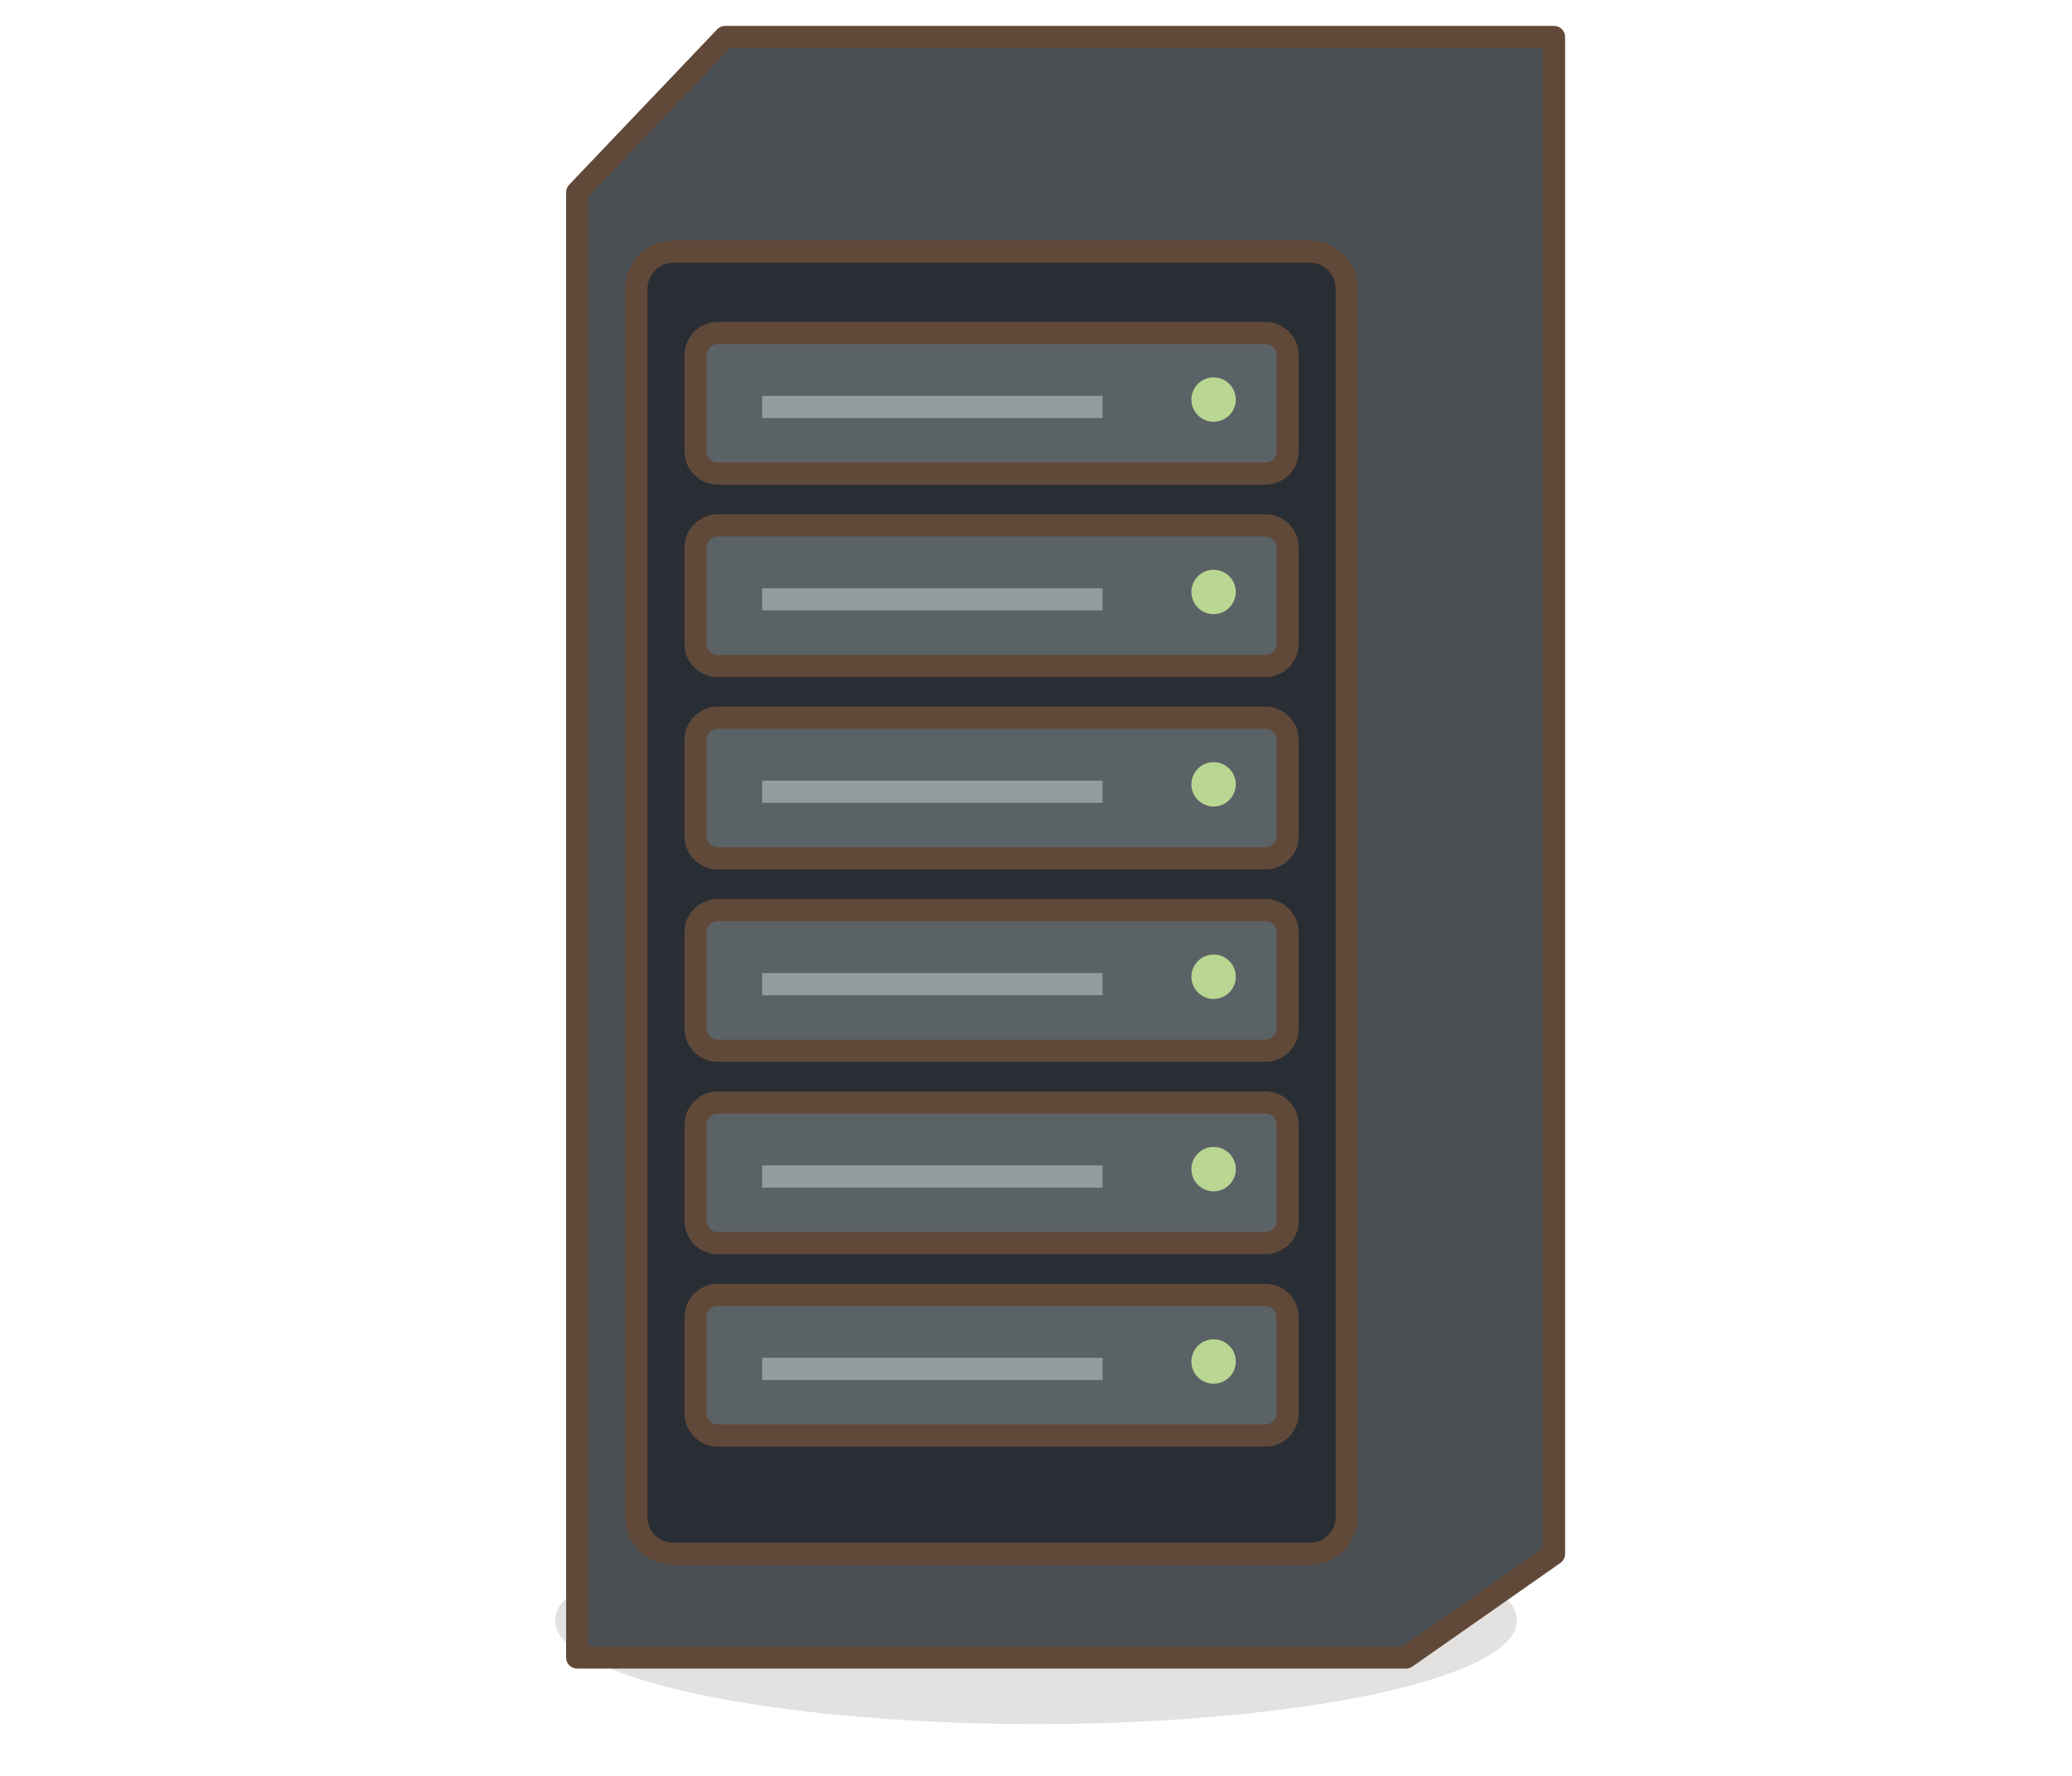
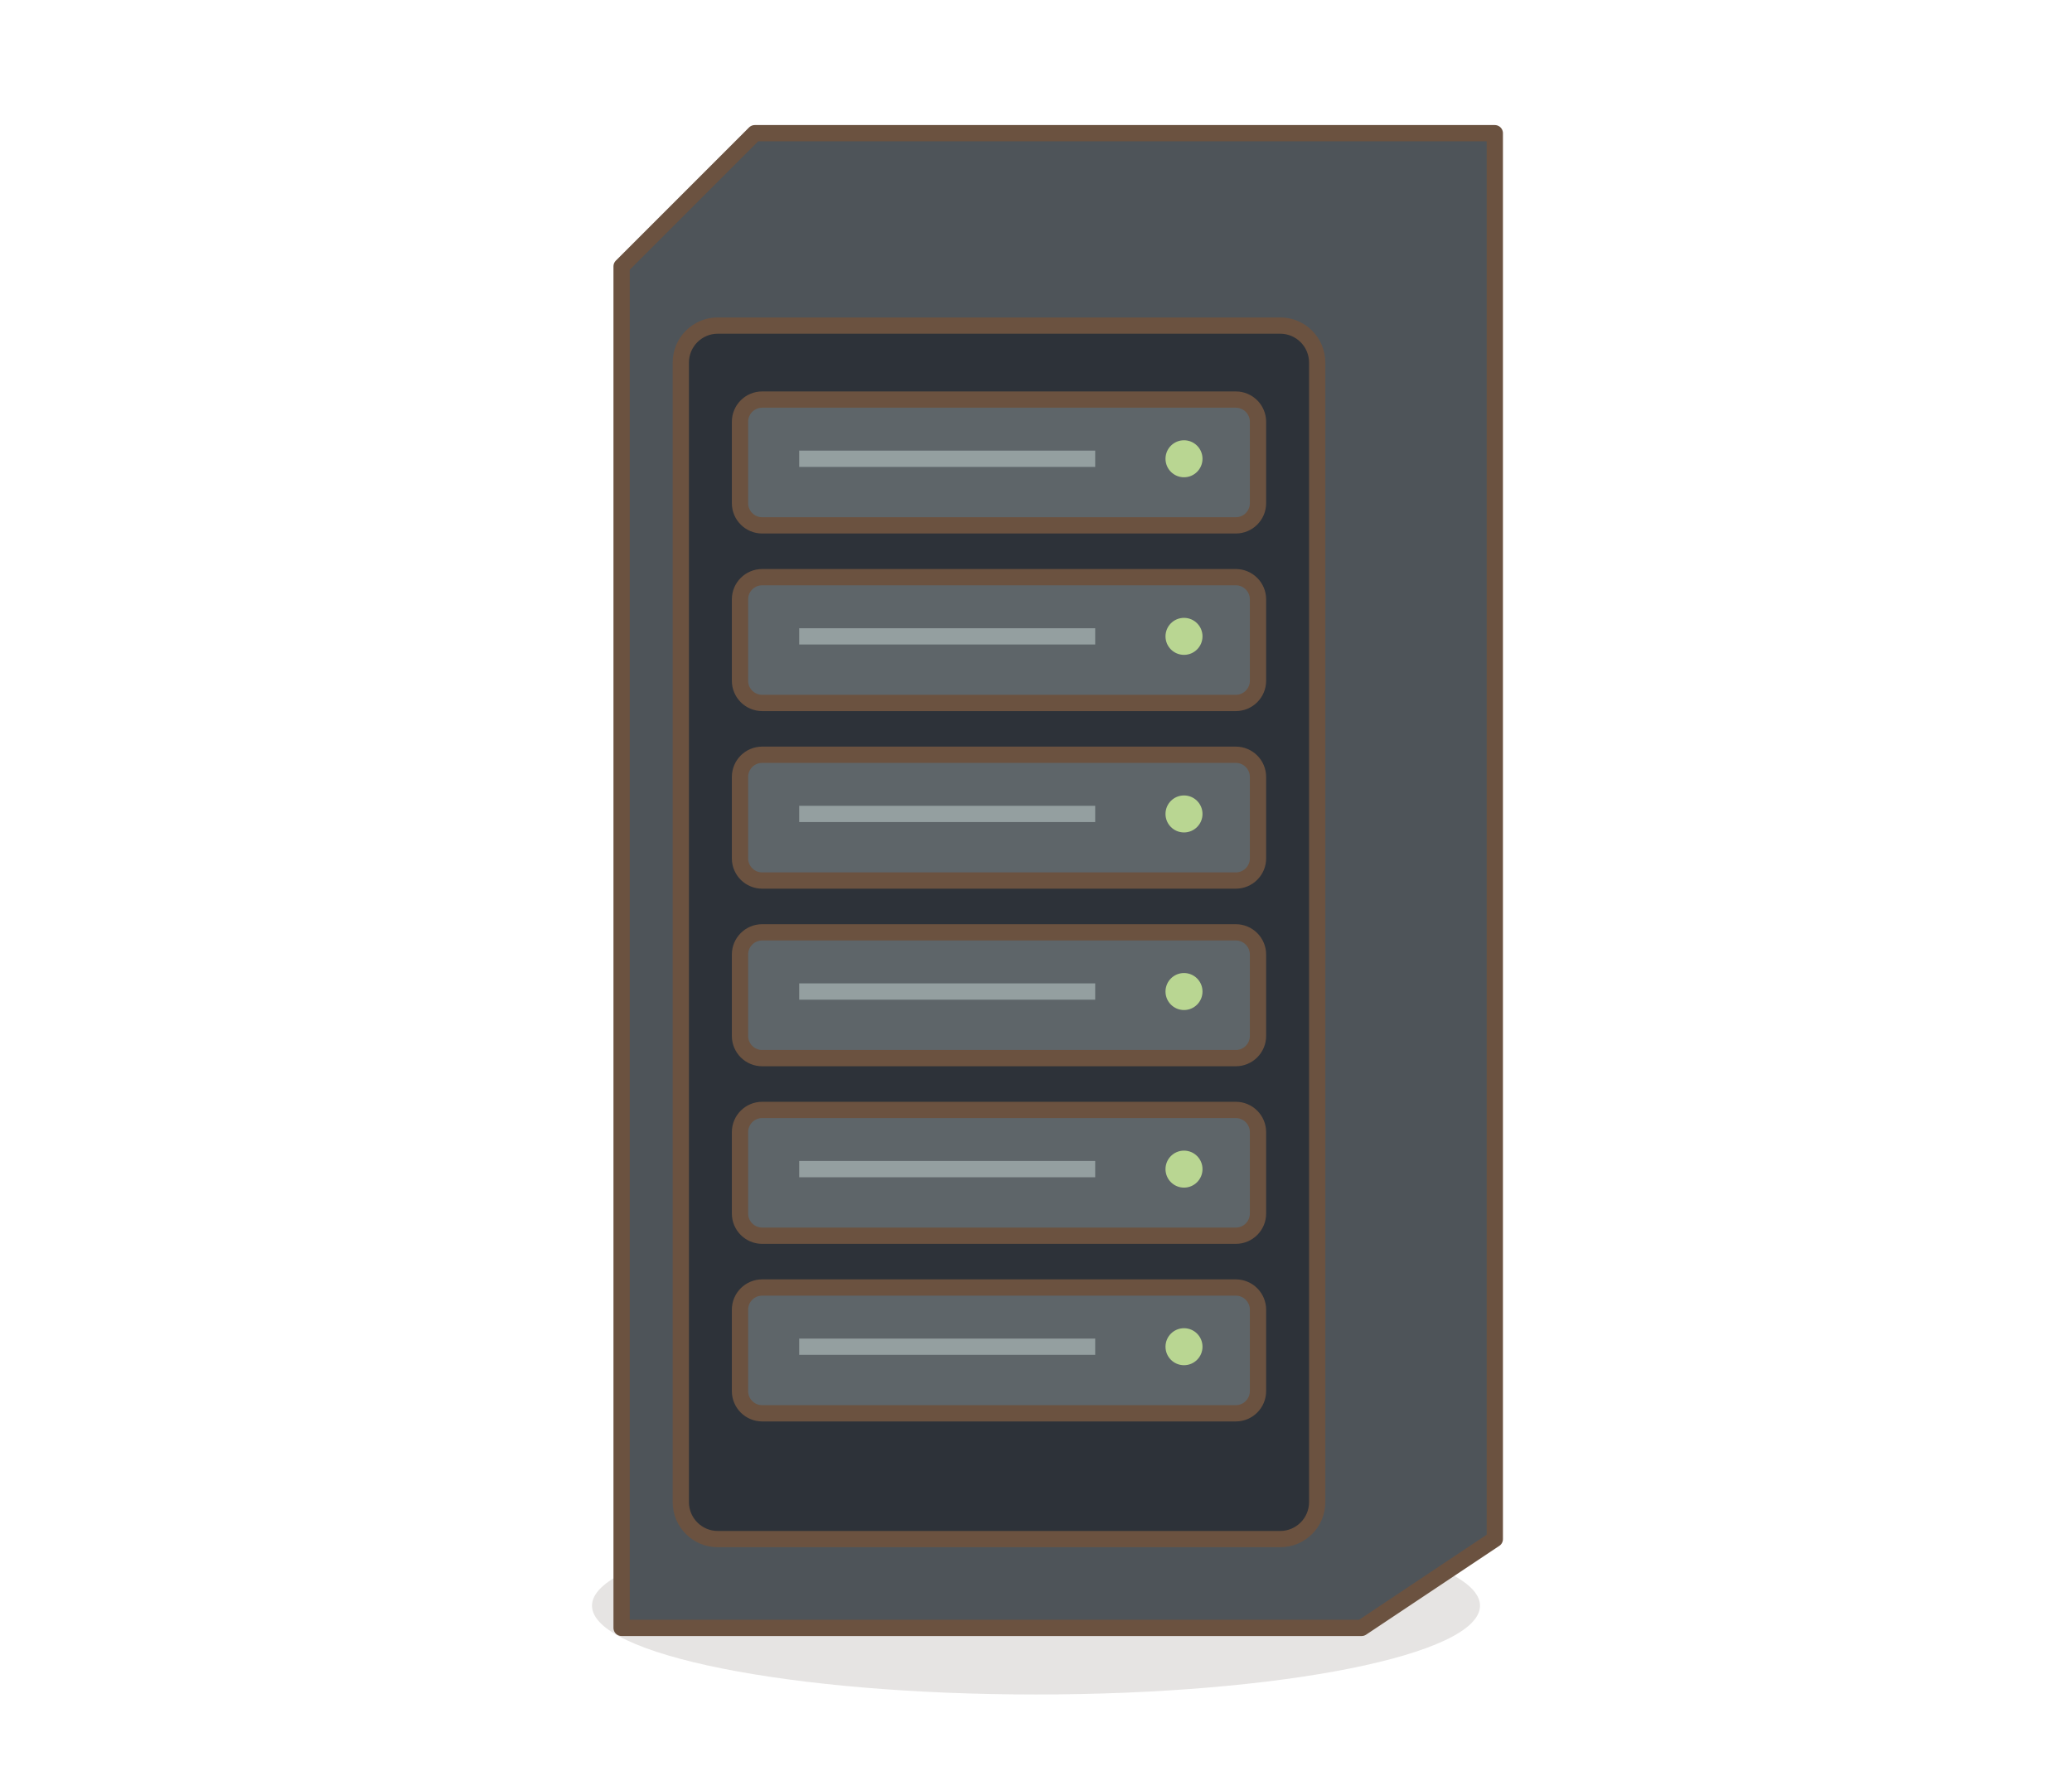
<svg xmlns="http://www.w3.org/2000/svg" viewBox="-140 -200 280 240">
  <defs>
    <linearGradient id="wood" x2="0" y2="1">
-       <stop stop-color="#e2b57e" />
-       <stop offset="1" stop-color="#a66c46" />
+       <stop stop-color="#e5ba85" />
+       <stop offset="1" stop-color="#ab724b" />
+     </linearGradient>
+     <linearGradient id="panel" x2="0" y2="1">
+       <stop stop-color="#9c6946" />
+       <stop offset="1" stop-color="#7d5236" />
    </linearGradient>
    <linearGradient id="screen" x2="0.8" y2="1">
-       <stop stop-color="#243c49" />
-       <stop offset="1" stop-color="#496679" />
+       <stop stop-color="#273e4b" />
+       <stop offset="1" stop-color="#4b697c" />
    </linearGradient>
    <linearGradient id="cloth" x2="0" y2="1">
-       <stop stop-color="#aca98e" />
-       <stop offset="1" stop-color="#686f62" />
+       <stop stop-color="#b2ae94" />
+       <stop offset="1" stop-color="#6c7366" />
    </linearGradient>
  </defs>
-   <g stroke="#614939" stroke-width="3" stroke-linejoin="round">
-     <ellipse cy="19" rx="65" ry="14" fill="#483b31" opacity=".15" stroke="none" />
-     <path d="M-62 -174L-42 -195H70V10L50 24H-62Z" fill="#4a4f54" />
-     <rect x="-54" y="-166" width="96" height="176" rx="5" fill="#292e35" />
-     <rect x="-46" y="-155" width="80" height="19" rx="3" fill="#5b6266" />
-     <circle cx="24" cy="-146" r="3" fill="#b9d692" stroke="none" />
-     <path d="M-37 -145H9" stroke="#929d9e" />
-     <rect x="-46" y="-129" width="80" height="19" rx="3" fill="#5b6266" />
-     <circle cx="24" cy="-120" r="3" fill="#b9d692" stroke="none" />
-     <path d="M-37 -119H9" stroke="#929d9e" />
-     <rect x="-46" y="-103" width="80" height="19" rx="3" fill="#5b6266" />
-     <circle cx="24" cy="-94" r="3" fill="#b9d692" stroke="none" />
-     <path d="M-37 -93H9" stroke="#929d9e" />
-     <rect x="-46" y="-77" width="80" height="19" rx="3" fill="#5b6266" />
-     <circle cx="24" cy="-68" r="3" fill="#b9d692" stroke="none" />
-     <path d="M-37 -67H9" stroke="#929d9e" />
-     <rect x="-46" y="-51" width="80" height="19" rx="3" fill="#5b6266" />
-     <circle cx="24" cy="-42" r="3" fill="#b9d692" stroke="none" />
-     <path d="M-37 -41H9" stroke="#929d9e" />
-     <rect x="-46" y="-25" width="80" height="19" rx="3" fill="#5b6266" />
-     <circle cx="24" cy="-16" r="3" fill="#b9d692" stroke="none" />
-     <path d="M-37 -15H9" stroke="#929d9e" />
+   <g stroke="#6b5240" stroke-width="2.2" stroke-linejoin="round">
+     <ellipse cy="17" rx="60" ry="12" fill="#483b31" opacity=".14" stroke="none" />
+     <path d="M-56 -164L-38 -182H62V8L44 20H-56Z" fill="#4e5459" />
+     <rect x="-48" y="-156" width="86" height="164" rx="5" fill="#2d3239" />
+     <rect x="-40" y="-146" width="70" height="17" rx="3" fill="#5e6569" />
+     <circle cx="20" cy="-138" r="2.5" fill="#b9d692" stroke="none" />
+     <path d="M-32 -138H8" stroke="#949fa0" />
+     <rect x="-40" y="-122" width="70" height="17" rx="3" fill="#5e6569" />
+     <circle cx="20" cy="-114" r="2.5" fill="#b9d692" stroke="none" />
+     <path d="M-32 -114H8" stroke="#949fa0" />
+     <rect x="-40" y="-98" width="70" height="17" rx="3" fill="#5e6569" />
+     <circle cx="20" cy="-90" r="2.5" fill="#b9d692" stroke="none" />
+     <path d="M-32 -90H8" stroke="#949fa0" />
+     <rect x="-40" y="-74" width="70" height="17" rx="3" fill="#5e6569" />
+     <circle cx="20" cy="-66" r="2.5" fill="#b9d692" stroke="none" />
+     <path d="M-32 -66H8" stroke="#949fa0" />
+     <rect x="-40" y="-50" width="70" height="17" rx="3" fill="#5e6569" />
+     <circle cx="20" cy="-42" r="2.5" fill="#b9d692" stroke="none" />
+     <path d="M-32 -42H8" stroke="#949fa0" />
+     <rect x="-40" y="-26" width="70" height="17" rx="3" fill="#5e6569" />
+     <circle cx="20" cy="-18" r="2.5" fill="#b9d692" stroke="none" />
+     <path d="M-32 -18H8" stroke="#949fa0" />
  </g>
</svg>
